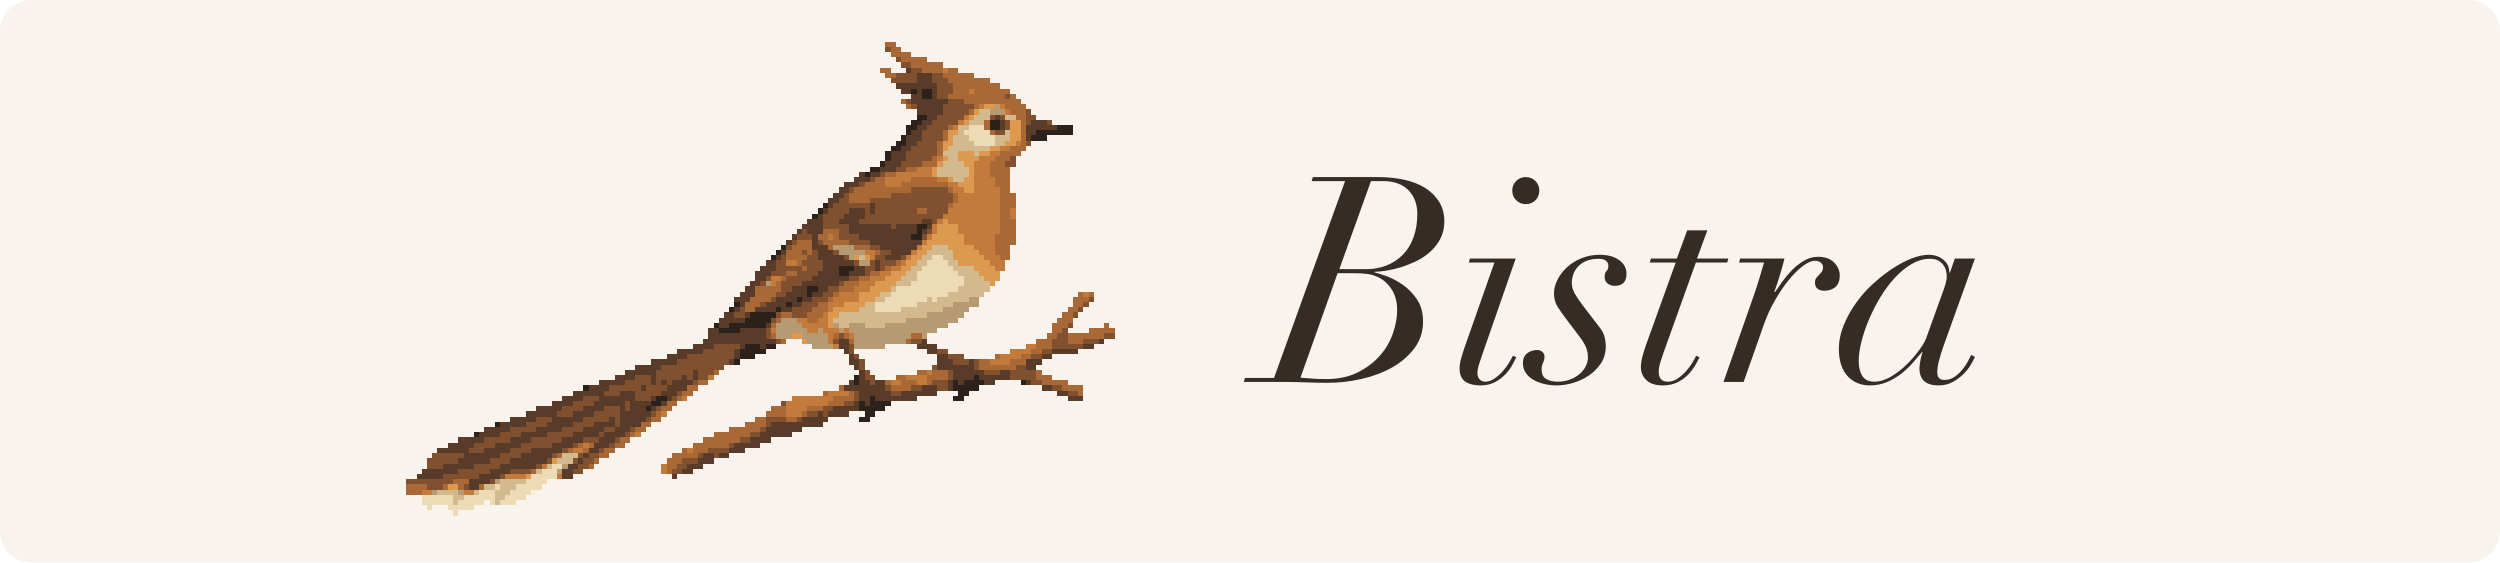
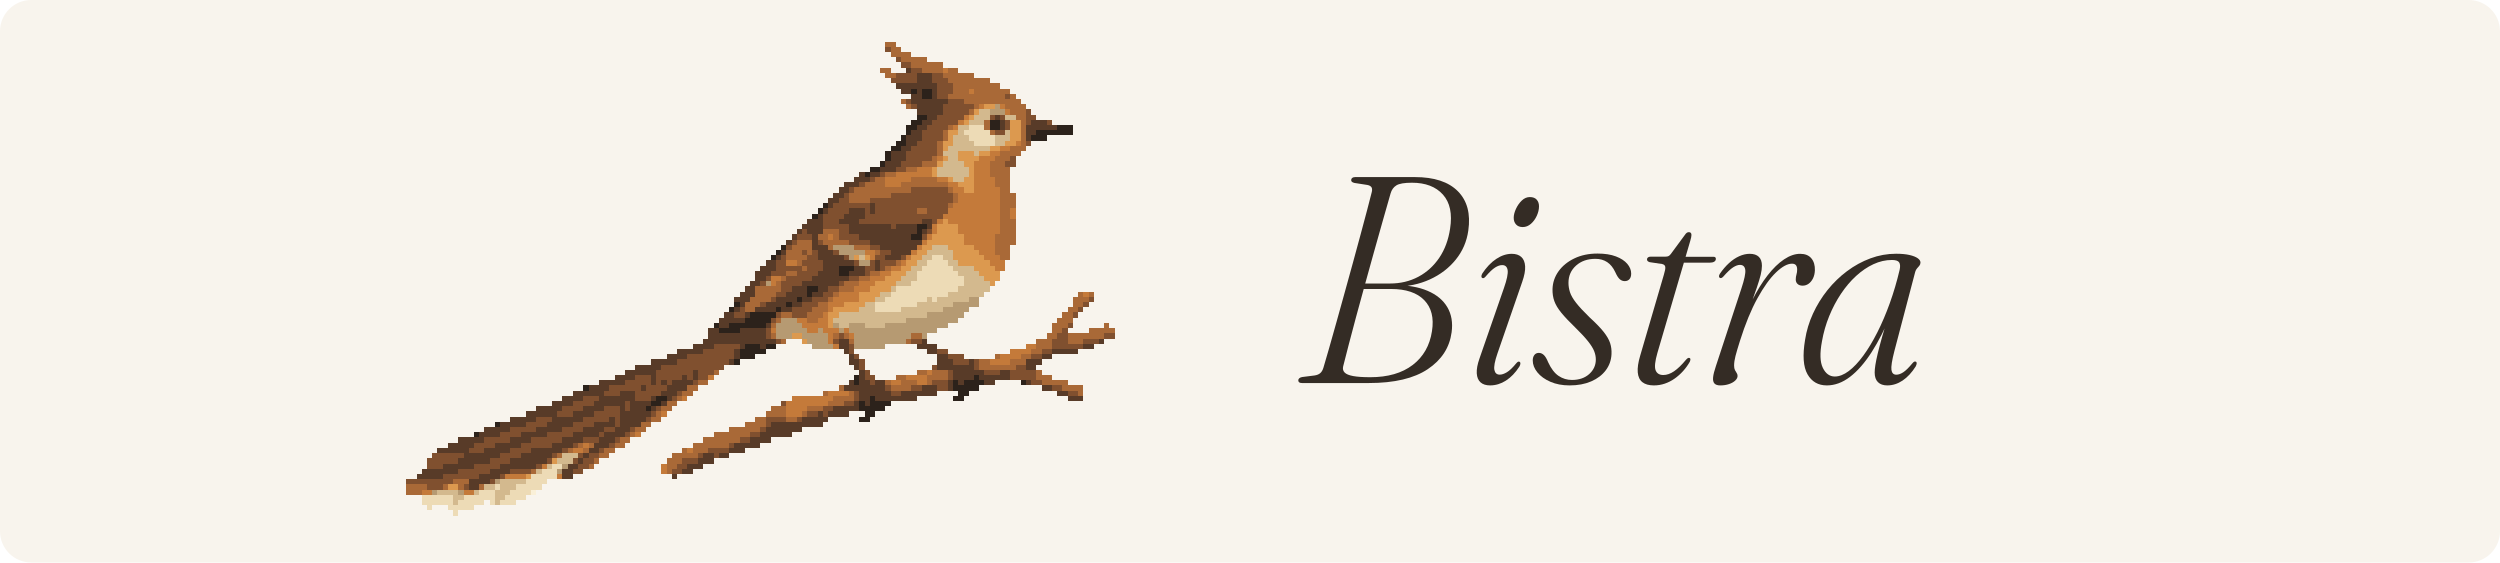
<svg xmlns="http://www.w3.org/2000/svg" width="960" height="216" viewBox="0 0 960 216">
  <rect width="960" height="216" rx="12" fill="#f8f4ed" />
  <g transform="translate(146 12) scale(2)" shape-rendering="crispEdges">
    <path fill="#2c221b" d="M102 11h1v1H102zM104 11h2v1H104zM104 12h2v1H104zM103 16h2v1H103zM102 17h2v1H102zM117 17h2v1H117zM101 18h2v1H101zM117 18h2v1H117zM130 18h3v1H130zM101 19h1v1H101zM126 19h7v1H126zM100 20h1v1H100zM125 20h3v1H125zM99 21h2v1H99zM98 22h2v1H98zM97 23h1v1H97zM97 24h1v1H97zM96 25h1v1H96zM94 26h2v1H94zM93 27h1v1H93zM85 33h1v1H85zM84 34h1v1H84zM83 35h1v1H83zM103 37h2v1H103zM103 38h1v1H103zM102 39h2v1H102zM77 41h1v1H77zM76 42h1v1H76zM75 43h1v1H75zM88 45h3v1H88zM88 46h2v1H88zM82 49h2v1H82zM82 50h1v1H82zM80 51h1v1H80zM68 52h1v1H68zM78 52h1v1H78zM67 53h1v1H67zM76 53h1v1H76zM71 54h5v1H71zM70 55h5v1H70zM64 56h1v1H64zM67 56h7v1H67zM65 57h4v1H65zM70 60h3v1H70zM74 60h2v1H74zM69 61h5v1H69zM69 62h3v1H69zM68 63h1v1H68zM91 66h1v1H91zM114 66h1v1H114zM91 67h1v1H91zM110 67h1v1H110zM112 67h4v1H112zM123 67h1v1H123zM39 68h1v1H39zM110 68h5v1H110zM111 69h2v1H111zM53 70h2v1H53zM94 70h1v1H94zM110 70h2v1H110zM52 71h2v1H52zM92 71h1v1H92zM94 71h4v1H94zM51 72h1v1H51zM92 72h5v1H92zM93 73h2v1H93zM92 74h2v1H92zM22 75h1v1H22zM18 77h1v1H18z" />
    <path fill="#583b28" d="M101 7h1v1H101zM103 8h3v1H103zM103 9h3v1H103zM99 10h8v1H99zM100 11h2v1H100zM103 11h1v1H103zM106 11h1v1H106zM102 12h2v1H102zM106 12h1v1H106zM102 13h7v1H102zM103 14h5v1H103zM103 15h5v1H103zM105 16h2v1H105zM118 16h1v1H118zM104 17h2v1H104zM119 17h1v1H119zM125 17h3v1H125zM103 18h2v1H103zM119 18h1v1H119zM124 18h6v1H124zM102 19h2v1H102zM124 19h2v1H124zM101 20h3v1H101zM124 20h1v1H124zM101 21h2v1H101zM100 22h2v1H100zM98 23h3v1H98zM98 24h3v1H98zM97 25h3v1H97zM96 26h3v1H96zM92 27h1v1H92zM94 27h2v1H94zM91 28h3v1H91zM89 29h3v1H89zM88 30h2v1H88zM87 31h2v1H87zM86 32h2v1H86zM86 33h1v1H86zM94 33h1v1H94zM85 34h1v1H85zM90 34h3v1H90zM94 34h1v1H94zM84 35h1v1H84zM89 35h4v1H89zM82 36h3v1H82zM88 36h4v1H88zM104 36h2v1H104zM81 37h4v1H81zM90 37h8v1H90zM99 37h4v1H99zM105 37h1v1H105zM80 38h1v1H80zM82 38h3v1H82zM90 38h13v1H90zM104 38h1v1H104zM79 39h1v1H79zM83 39h1v1H83zM92 39h10v1H92zM78 40h1v1H78zM83 40h1v1H83zM94 40h10v1H94zM83 41h3v1H83zM96 41h7v1H96zM77 42h1v1H77zM84 42h3v1H84zM98 42h4v1H98zM76 43h1v1H76zM84 43h5v1H84zM97 43h3v1H97zM74 44h2v1H74zM85 44h6v1H85zM95 44h1v1H95zM73 45h3v1H73zM85 45h3v1H85zM91 45h2v1H91zM95 45h1v1H95zM72 46h3v1H72zM84 46h4v1H84zM90 46h3v1H90zM72 47h2v1H72zM83 47h7v1H83zM71 48h2v1H71zM81 48h7v1H81zM70 49h2v1H70zM79 49h3v1H79zM84 49h2v1H84zM69 50h3v1H69zM78 50h4v1H78zM83 50h2v1H83zM68 51h3v1H68zM76 51h4v1H76zM81 51h2v1H81zM69 52h1v1H69zM74 52h4v1H74zM79 52h2v1H79zM68 53h1v1H68zM72 53h4v1H72zM77 53h2v1H77zM66 54h2v1H66zM70 54h1v1H70zM65 55h5v1H65zM65 56h2v1H65zM74 56h1v1H74zM63 57h2v1H63zM69 57h5v1H69zM63 58h11v1H63zM62 59h14v1H62zM88 59h2v1H88zM104 59h1v1H104zM138 59h1v1H138zM60 60h4v1H60zM69 60h1v1H69zM73 60h1v1H73zM88 60h2v1H88zM103 60h4v1H103zM135 60h2v1H135zM57 61h5v1H57zM68 61h1v1H68zM89 61h1v1H89zM105 61h2v1H105zM129 61h5v1H129zM55 62h4v1H55zM68 62h1v1H68zM90 62h1v1H90zM107 62h2v1H107zM127 62h2v1H127zM52 63h5v1H52zM67 63h1v1H67zM90 63h2v1H90zM107 63h3v1H107zM113 63h1v1H113zM124 63h3v1H124zM49 64h5v1H49zM91 64h1v1H91zM107 64h7v1H107zM124 64h2v1H124zM47 65h6v1H47zM60 65h1v1H60zM92 65h1v1H92zM110 65h6v1H110zM119 65h2v1H119zM45 66h4v1H45zM52 66h1v1H52zM58 66h1v1H58zM60 66h1v1H60zM92 66h1v1H92zM110 66h4v1H110zM115 66h6v1H115zM42 67h5v1H42zM52 67h1v1H52zM54 67h1v1H54zM56 67h4v1H56zM90 67h1v1H90zM92 67h2v1H92zM95 67h2v1H95zM109 67h1v1H109zM111 67h1v1H111zM116 67h2v1H116zM124 67h1v1H124zM40 68h4v1H40zM50 68h1v1H50zM55 68h4v1H55zM89 68h8v1H89zM104 68h3v1H104zM109 68h1v1H109zM127 68h2v1H127zM37 69h6v1H37zM46 69h3v1H46zM54 69h3v1H54zM92 69h6v1H92zM100 69h7v1H100zM130 69h2v1H130zM35 70h4v1H35zM42 70h7v1H42zM52 70h1v1H52zM55 70h1v1H55zM92 70h2v1H92zM95 70h8v1H95zM132 70h3v1H132zM33 71h4v1H33zM41 71h6v1H41zM48 71h4v1H48zM54 71h1v1H54zM91 71h1v1H91zM93 71h1v1H93zM30 72h5v1H30zM39 72h4v1H39zM46 72h1v1H46zM48 72h3v1H48zM52 72h1v1H52zM87 72h5v1H87zM28 73h6v1H28zM37 73h4v1H37zM46 73h6v1H46zM84 73h1v1H84zM86 73h4v1H86zM25 74h5v1H25zM33 74h6v1H33zM44 74h1v1H44zM46 74h5v1H46zM81 74h5v1H81zM23 75h5v1H23zM32 75h5v1H32zM41 75h4v1H41zM46 75h4v1H46zM75 75h10v1H75zM20 76h5v1H20zM30 76h5v1H30zM39 76h4v1H39zM45 76h3v1H45zM74 76h7v1H74zM19 77h4v1H19zM27 77h5v1H27zM37 77h5v1H37zM43 77h4v1H43zM73 77h6v1H73zM15 78h5v1H15zM25 78h4v1H25zM35 78h4v1H35zM42 78h3v1H42zM71 78h4v1H71zM13 79h5v1H13zM22 79h5v1H22zM33 79h4v1H33zM41 79h3v1H41zM68 79h5v1H68zM11 80h6v1H11zM20 80h5v1H20zM29 80h6v1H29zM40 80h2v1H40zM67 80h3v1H67zM16 81h7v1H16zM27 81h6v1H27zM39 81h1v1H39zM62 81h2v1H62zM65 81h2v1H65zM15 82h6v1H15zM25 82h7v1H25zM38 82h1v1H38zM61 82h3v1H61zM12 83h6v1H12zM23 83h7v1H23zM36 83h2v1H36zM59 83h3v1H59zM8 84h7v1H8zM21 84h4v1H21zM35 84h2v1H35zM58 84h2v1H58zM7 85h5v1H7zM19 85h4v1H19zM35 85h2v1H35zM56 85h1v1H56zM17 86h4v1H17zM17 87h2v1H17z" />
    <path fill="#80502f" d="M97 3h1v1H97zM99 5h1v1H99zM100 6h2v1H100zM102 7h2v1H102zM99 8h4v1H99zM106 8h2v1H106zM98 9h5v1H98zM106 9h3v1H106zM107 10h3v1H107zM107 11h3v1H107zM107 12h2v1H107zM120 12h1v1H120zM101 13h1v1H101zM109 13h3v1H109zM102 14h1v1H102zM108 14h6v1H108zM108 15h5v1H108zM124 15h1v1H124zM107 16h5v1H107zM117 16h1v1H117zM119 16h1v1H119zM124 16h2v1H124zM106 17h5v1H106zM120 17h1v1H120zM124 17h1v1H124zM128 17h1v1H128zM105 18h4v1H105zM120 18h1v1H120zM104 19h4v1H104zM118 19h2v1H118zM104 20h4v1H104zM103 21h4v1H103zM124 21h1v1H124zM102 22h5v1H102zM101 23h6v1H101zM101 24h5v1H101zM121 24h1v1H121zM100 25h4v1H100zM120 25h2v1H120zM99 26h2v1H99zM96 27h1v1H96zM94 28h1v1H94zM92 29h1v1H92zM90 30h1v1H90zM102 30h7v1H102zM89 31h1v1H89zM98 31h12v1H98zM88 32h2v1H88zM94 32h16v1H94zM87 33h7v1H87zM95 33h14v1H95zM86 34h4v1H86zM93 34h1v1H93zM95 34h8v1H95zM105 34h4v1H105zM85 35h4v1H85zM93 35h15v1H93zM85 36h3v1H85zM92 36h12v1H92zM106 36h1v1H106zM85 37h5v1H85zM98 37h1v1H98zM81 38h1v1H81zM88 38h2v1H88zM105 38h1v1H105zM80 39h3v1H80zM88 39h4v1H88zM104 39h1v1H104zM79 40h1v1H79zM84 40h1v1H84zM90 40h4v1H90zM78 41h1v1H78zM94 41h2v1H94zM81 42h1v1H81zM83 42h1v1H83zM87 42h1v1H87zM96 42h2v1H96zM77 43h1v1H77zM82 43h2v1H82zM89 43h1v1H89zM95 43h2v1H95zM100 43h1v1H100zM76 44h2v1H76zM81 44h4v1H81zM91 44h1v1H91zM94 44h1v1H94zM96 44h3v1H96zM76 45h5v1H76zM82 45h3v1H82zM93 45h2v1H93zM96 45h1v1H96zM75 46h3v1H75zM80 46h4v1H80zM93 46h1v1H93zM74 47h1v1H74zM78 47h5v1H78zM90 47h2v1H90zM73 48h1v1H73zM77 48h4v1H77zM88 48h1v1H88zM77 49h2v1H77zM86 49h2v1H86zM76 50h2v1H76zM85 50h2v1H85zM75 51h1v1H75zM83 51h3v1H83zM136 51h1v1H136zM73 52h1v1H73zM81 52h3v1H81zM135 52h1v1H135zM69 53h1v1H69zM79 53h4v1H79zM134 53h1v1H134zM68 54h2v1H68zM76 54h1v1H76zM79 54h3v1H79zM133 54h1v1H133zM75 55h1v1H75zM132 56h1v1H132zM74 57h1v1H74zM131 57h1v1H131zM74 58h1v1H74zM88 58h1v1H88zM130 58h2v1H130zM139 58h2v1H139zM76 59h1v1H76zM87 59h1v1H87zM102 59h2v1H102zM129 59h3v1H129zM135 59h3v1H135zM64 60h5v1H64zM90 60h1v1H90zM129 60h6v1H129zM62 61h6v1H62zM90 61h1v1H90zM107 61h2v1H107zM127 61h2v1H127zM59 62h9v1H59zM91 62h1v1H91zM109 62h3v1H109zM125 62h2v1H125zM57 63h10v1H57zM92 63h1v1H92zM110 63h3v1H110zM114 63h1v1H114zM54 64h12v1H54zM92 64h1v1H92zM106 64h1v1H106zM114 64h1v1H114zM122 64h2v1H122zM53 65h7v1H53zM61 65h3v1H61zM93 65h1v1H93zM109 65h1v1H109zM116 65h3v1H116zM121 65h5v1H121zM49 66h3v1H49zM53 66h5v1H53zM59 66h1v1H59zM61 66h2v1H61zM93 66h2v1H93zM109 66h1v1H109zM121 66h5v1H121zM47 67h5v1H47zM53 67h1v1H53zM55 67h1v1H55zM60 67h1v1H60zM94 67h1v1H94zM106 67h3v1H106zM125 67h2v1H125zM44 68h6v1H44zM51 68h4v1H51zM97 68h1v1H97zM102 68h2v1H102zM107 68h2v1H107zM129 68h2v1H129zM43 69h3v1H43zM49 69h5v1H49zM57 69h1v1H57zM91 69h1v1H91zM98 69h2v1H98zM132 69h2v1H132zM39 70h3v1H39zM49 70h3v1H49zM56 70h1v1H56zM91 70h1v1H91zM37 71h4v1H37zM47 71h1v1H47zM77 71h1v1H77zM89 71h2v1H89zM35 72h4v1H35zM43 72h3v1H43zM47 72h1v1H47zM53 72h1v1H53zM85 72h2v1H85zM34 73h3v1H34zM41 73h5v1H41zM52 73h1v1H52zM82 73h2v1H82zM85 73h1v1H85zM30 74h3v1H30zM39 74h5v1H39zM45 74h1v1H45zM51 74h1v1H51zM74 74h4v1H74zM80 74h1v1H80zM28 75h4v1H28zM37 75h4v1H37zM45 75h1v1H45zM74 75h1v1H74zM25 76h5v1H25zM35 76h4v1H35zM43 76h2v1H43zM48 76h1v1H48zM73 76h1v1H73zM23 77h4v1H23zM32 77h5v1H32zM42 77h1v1H42zM47 77h1v1H47zM71 77h2v1H71zM20 78h5v1H20zM29 78h6v1H29zM39 78h3v1H39zM45 78h1v1H45zM69 78h2v1H69zM18 79h4v1H18zM27 79h6v1H27zM37 79h1v1H37zM44 79h1v1H44zM67 79h1v1H67zM17 80h3v1H17zM25 80h4v1H25zM35 80h1v1H35zM42 80h1v1H42zM63 80h4v1H63zM10 81h6v1H10zM23 81h4v1H23zM33 81h1v1H33zM38 81h1v1H38zM40 81h2v1H40zM61 81h1v1H61zM64 81h1v1H64zM9 82h6v1H9zM21 82h4v1H21zM32 82h1v1H32zM37 82h1v1H37zM39 82h2v1H39zM58 82h3v1H58zM9 83h3v1H9zM18 83h5v1H18zM30 83h1v1H30zM38 83h2v1H38zM57 83h2v1H57zM15 84h6v1H15zM25 84h4v1H25zM37 84h2v1H37zM56 84h2v1H56zM12 85h7v1H12zM23 85h1v1H23zM5 86h9v1H5zM21 86h1v1H21zM9 87h3v1H9zM16 87h1v1H16z" />
    <path fill="#a96937" d="M97 2h2v1H97zM98 3h2v1H98zM98 4h4v1H98zM100 5h5v1H100zM102 6h6v1H102zM96 7h2v1H96zM104 7h4v1H104zM109 7h2v1H109zM97 8h2v1H97zM108 8h6v1H108zM109 9h8v1H109zM110 10h9v1H110zM110 11h3v1H110zM114 11h7v1H114zM109 12h11v1H109zM121 12h1v1H121zM100 13h1v1H100zM112 13h11v1H112zM101 14h1v1H101zM114 14h1v1H114zM120 14h4v1H120zM113 15h1v1H113zM121 15h3v1H121zM122 16h2v1H122zM116 17h1v1H116zM123 17h1v1H123zM109 18h1v1H109zM116 18h1v1H116zM123 18h1v1H123zM108 19h1v1H108zM117 19h1v1H117zM123 19h1v1H123zM108 20h1v1H108zM123 20h1v1H123zM107 21h1v1H107zM123 21h1v1H123zM107 22h1v1H107zM121 22h3v1H121zM107 23h1v1H107zM119 23h4v1H119zM106 24h1v1H106zM118 24h3v1H118zM104 25h3v1H104zM117 25h3v1H117zM101 26h2v1H101zM117 26h4v1H117zM97 27h2v1H97zM117 27h4v1H117zM95 28h2v1H95zM102 28h5v1H102zM118 28h3v1H118zM93 29h4v1H93zM100 29h9v1H100zM118 29h3v1H118zM91 30h11v1H91zM109 30h1v1H109zM119 30h2v1H119zM90 31h8v1H90zM110 31h1v1H110zM119 31h3v1H119zM90 32h4v1H90zM110 32h1v1H110zM119 32h3v1H119zM109 33h1v1H109zM119 33h3v1H119zM103 34h2v1H103zM119 34h2v1H119zM119 35h2v1H119zM119 36h3v1H119zM119 37h3v1H119zM85 38h3v1H85zM119 38h3v1H119zM84 39h2v1H84zM87 39h1v1H87zM118 39h4v1H118zM80 40h3v1H80zM85 40h5v1H85zM118 40h4v1H118zM79 41h4v1H79zM86 41h1v1H86zM91 41h3v1H91zM118 41h3v1H118zM78 42h3v1H78zM82 42h1v1H82zM95 42h1v1H95zM118 42h3v1H118zM78 43h4v1H78zM119 43h2v1H119zM80 44h1v1H80zM99 44h1v1H99zM81 45h1v1H81zM97 45h1v1H97zM78 46h2v1H78zM94 46h2v1H94zM77 47h1v1H77zM92 47h2v1H92zM76 48h1v1H76zM89 48h3v1H89zM72 49h5v1H72zM88 49h3v1H88zM72 50h4v1H72zM87 50h1v1H87zM134 50h1v1H134zM136 50h1v1H136zM71 51h4v1H71zM86 51h1v1H86zM133 51h3v1H133zM70 52h3v1H70zM84 52h2v1H84zM133 52h2v1H133zM70 53h2v1H70zM83 53h3v1H83zM132 53h2v1H132zM77 54h2v1H77zM82 54h3v1H82zM131 54h2v1H131zM76 55h1v1H76zM82 55h2v1H82zM130 55h3v1H130zM75 56h1v1H75zM129 56h3v1H129zM139 56h1v1H139zM129 57h2v1H129zM136 57h5v1H136zM75 58h1v1H75zM87 58h1v1H87zM89 58h1v1H89zM102 58h2v1H102zM128 58h2v1H128zM132 58h7v1H132zM77 59h1v1H77zM90 59h1v1H90zM101 59h1v1H101zM126 59h3v1H126zM132 59h3v1H132zM126 60h3v1H126zM125 61h2v1H125zM118 62h1v1H118zM123 62h2v1H123zM115 63h2v1H115zM121 63h3v1H121zM115 64h7v1H115zM64 65h1v1H64zM103 65h2v1H103zM106 65h3v1H106zM126 65h1v1H126zM99 66h2v1H99zM105 66h4v1H105zM126 66h3v1H126zM61 67h2v1H61zM97 67h1v1H97zM100 67h3v1H100zM105 67h1v1H105zM127 67h5v1H127zM59 68h2v1H59zM88 68h1v1H88zM98 68h4v1H98zM131 68h4v1H131zM58 69h2v1H58zM85 69h1v1H85zM90 69h1v1H90zM134 69h1v1H134zM57 70h1v1H57zM87 70h4v1H87zM55 71h2v1H55zM86 71h3v1H86zM54 72h2v1H54zM75 72h3v1H75zM82 72h3v1H82zM53 73h1v1H53zM74 73h4v1H74zM81 73h1v1H81zM52 74h2v1H52zM72 74h2v1H72zM78 74h2v1H78zM50 75h2v1H50zM70 75h4v1H70zM49 76h2v1H49zM67 76h6v1H67zM48 77h1v1H48zM64 77h7v1H64zM46 78h2v1H46zM62 78h7v1H62zM38 79h1v1H38zM40 79h1v1H40zM45 79h2v1H45zM60 79h7v1H60zM36 80h1v1H36zM39 80h1v1H39zM43 80h2v1H43zM58 80h1v1H58zM60 80h3v1H60zM34 81h1v1H34zM42 81h2v1H42zM56 81h5v1H56zM41 82h1v1H41zM55 82h3v1H55zM40 83h1v1H40zM55 83h2v1H55zM29 84h1v1H29zM55 84h1v1H55zM14 86h3v1H14zM5 87h4v1H5zM12 87h1v1H12zM15 87h1v1H15zM19 87h1v1H19zM5 88h3v1H5z" />
    <path fill="#c47a3a" d="M108 7h1v1H108zM113 11h1v1H113zM115 14h1v1H115zM119 14h1v1H119zM120 15h1v1H120zM112 16h1v1H112zM111 17h1v1H111zM110 18h1v1H110zM122 21h1v1H122zM119 22h2v1H119zM117 23h2v1H117zM107 24h1v1H107zM115 24h3v1H115zM114 25h3v1H114zM103 26h3v1H103zM114 26h3v1H114zM99 27h7v1H99zM114 27h3v1H114zM97 28h5v1H97zM107 28h2v1H107zM114 28h4v1H114zM97 29h3v1H97zM109 29h2v1H109zM114 29h4v1H114zM110 30h2v1H110zM114 30h5v1H114zM111 31h8v1H111zM111 32h8v1H111zM110 33h9v1H110zM109 34h10v1H109zM121 34h1v1H121zM108 35h11v1H108zM121 35h1v1H121zM107 36h1v1H107zM109 36h10v1H109zM106 37h1v1H106zM111 37h8v1H111zM106 38h1v1H106zM111 38h8v1H111zM86 39h1v1H86zM105 39h1v1H105zM112 39h6v1H112zM104 40h1v1H104zM112 40h6v1H112zM103 41h1v1H103zM114 41h4v1H114zM93 42h2v1H93zM102 42h1v1H102zM115 42h3v1H115zM94 43h1v1H94zM101 43h1v1H101zM116 43h3v1H116zM78 44h2v1H78zM100 44h1v1H100zM117 44h3v1H117zM98 45h2v1H98zM118 45h2v1H118zM96 46h2v1H96zM75 47h2v1H75zM94 47h3v1H94zM75 48h1v1H75zM92 48h3v1H92zM91 49h3v1H91zM88 50h4v1H88zM135 50h1v1H135zM87 51h5v1H87zM86 52h3v1H86zM86 53h1v1H86zM85 54h1v1H85zM80 55h2v1H80zM84 55h2v1H84zM81 56h5v1H81zM75 57h1v1H75zM82 57h2v1H82zM85 57h3v1H85zM89 57h1v1H89zM86 58h1v1H86zM90 58h1v1H90zM86 59h1v1H86zM87 60h1v1H87zM124 60h2v1H124zM121 61h4v1H121zM119 62h4v1H119zM117 63h4v1H117zM105 65h1v1H105zM63 66h1v1H63zM101 66h4v1H101zM98 67h2v1H98zM103 67h2v1H103zM86 69h4v1H86zM58 70h1v1H58zM79 70h8v1H79zM78 71h8v1H78zM78 72h4v1H78zM54 73h1v1H54zM78 73h3v1H78zM49 77h1v1H49zM39 79h1v1H39zM37 80h2v1H37zM59 80h1v1H59zM31 83h1v1H31zM54 83h1v1H54zM54 84h1v1H54zM24 85h4v1H24zM34 85h1v1H34zM8 88h2v1H8zM16 88h2v1H16z" />
    <path fill="#dc994f" d="M116 14h2v1H116zM114 15h1v1H114zM113 16h1v1H113zM112 17h1v1H112zM121 17h2v1H121zM121 18h2v1H121zM109 19h2v1H109zM121 19h2v1H121zM109 20h1v1H109zM121 20h2v1H121zM108 21h2v1H108zM120 21h2v1H120zM108 22h1v1H108zM117 22h2v1H117zM111 23h3v1H111zM115 23h2v1H115zM108 24h1v1H108zM111 24h4v1H111zM107 25h1v1H107zM112 25h2v1H112zM106 26h1v1H106zM113 26h1v1H113zM106 27h1v1H106zM113 27h1v1H113zM109 28h1v1H109zM112 28h2v1H112zM111 29h3v1H111zM112 30h2v1H112zM108 36h1v1H108zM107 37h4v1H107zM107 38h4v1H107zM106 39h6v1H106zM105 40h7v1H105zM104 41h2v1H104zM109 41h5v1H109zM103 42h2v1H103zM110 42h5v1H110zM91 43h1v1H91zM93 43h1v1H93zM102 43h2v1H102zM110 43h6v1H110zM101 44h2v1H101zM111 44h6v1H111zM100 45h2v1H100zM114 45h4v1H114zM98 46h3v1H98zM115 46h4v1H115zM97 47h3v1H97zM116 47h3v1H116zM95 48h4v1H95zM117 48h1v1H117zM94 49h4v1H94zM92 50h4v1H92zM92 51h3v1H92zM89 52h4v1H89zM87 53h5v1H87zM86 54h2v1H86zM86 55h1v1H86zM86 56h1v1H86zM79 58h2v1H79zM81 59h1v1H81zM33 82h1v1H33zM28 85h1v1H28zM13 87h2v1H13z" />
    <path fill="#b69a72" d="M118 14h1v1H118zM117 15h3v1H117zM87 41h4v1H87zM88 42h5v1H88zM90 43h1v1H90zM92 44h2v1H92zM74 48h1v1H74zM113 51h2v1H113zM110 52h5v1H110zM108 53h5v1H108zM105 54h7v1H105zM77 55h3v1H77zM101 55h10v1H101zM76 56h5v1H76zM87 56h1v1H87zM90 56h3v1H90zM97 56h12v1H97zM76 57h6v1H76zM84 57h1v1H84zM88 57h1v1H88zM90 57h17v1H90zM76 58h3v1H76zM81 58h5v1H81zM91 58h11v1H91zM104 58h1v1H104zM82 59h4v1H82zM91 59h10v1H91zM83 60h4v1H83zM91 60h6v1H91zM35 83h1v1H35zM34 84h1v1H34zM22 86h1v1H22zM10 88h1v1H10zM15 88h1v1H15z" />
    <path fill="#d3b98e" d="M115 15h2v1H115zM114 16h3v1H114zM120 16h2v1H120zM113 17h3v1H113zM111 18h2v1H111zM111 19h1v1H111zM120 19h1v1H120zM110 20h3v1H110zM118 20h3v1H118zM110 21h4v1H110zM118 21h2v1H118zM109 22h8v1H109zM108 23h3v1H108zM114 23h1v1H114zM109 24h2v1H109zM108 25h4v1H108zM107 26h6v1H107zM107 27h6v1H107zM110 28h2v1H110zM106 41h3v1H106zM105 42h5v1H105zM92 43h1v1H92zM104 43h2v1H104zM108 43h2v1H108zM103 44h2v1H103zM109 44h2v1H109zM102 45h2v1H102zM110 45h4v1H110zM101 46h2v1H101zM111 46h4v1H111zM100 47h3v1H100zM112 47h4v1H112zM99 48h3v1H99zM112 48h5v1H112zM98 49h1v1H98zM111 49h6v1H111zM96 50h2v1H96zM109 50h7v1H109zM95 51h2v1H95zM105 51h1v1H105zM107 51h6v1H107zM93 52h2v1H93zM103 52h7v1H103zM92 53h3v1H92zM100 53h8v1H100zM88 54h17v1H88zM87 55h14v1H87zM88 56h2v1H88zM93 56h4v1H93zM35 81h3v1H35zM34 82h3v1H34zM32 83h1v1H32zM30 84h1v1H30zM23 86h5v1H23zM20 87h2v1H20zM23 87h3v1H23zM11 88h4v1H11zM18 88h1v1H18zM22 88h3v1H22zM14 89h2v1H14zM22 89h2v1H22zM14 90h1v1H14zM22 90h1v1H22z" />
    <path fill="#eddbb6" d="M113 18h3v1H113zM112 19h5v1H112zM113 20h5v1H113zM114 21h4v1H114zM106 43h2v1H106zM105 44h4v1H105zM104 45h6v1H104zM103 46h8v1H103zM103 47h9v1H103zM102 48h10v1H102zM99 49h12v1H99zM98 50h11v1H98zM97 51h8v1H97zM106 51h1v1H106zM95 52h8v1H95zM95 53h5v1H95zM33 83h2v1H33zM31 84h3v1H31zM29 85h5v1H29zM28 86h4v1H28zM22 87h1v1H22zM26 87h5v1H26zM19 88h3v1H19zM25 88h4v1H25zM8 89h6v1H8zM16 89h6v1H16zM24 89h4v1H24zM8 90h6v1H8zM15 90h5v1H15zM21 90h1v1H21zM23 90h3v1H23zM9 91h1v1H9zM13 91h5v1H13zM14 92h1v1H14z" />
    <path fill="#faf0d8" d="M29 88h1v1H29z" />
  </g>
-   <g transform="translate(477.6133 68) scale(0.1104972)">
-     <g fill="#342c25" transform="translate(88 712) scale(1 -1)">
-       <path transform="translate(0 0)" d="M244 392 354 698H396Q453 698 484.0 666.5Q515 635 515 584Q515 539 502.0 503.0Q489 467 465.0 442.5Q441 418 408.5 405.0Q376 392 337 392ZM109 15 238 378H289Q320 378 340.5 375.5Q361 373 381 363Q392 358 403.0 348.5Q414 339 423.5 325.5Q433 312 439.0 293.0Q445 274 445 249Q445 212 430.5 169.5Q416 127 385.5 92.0Q355 57 308.5 33.5Q262 10 197 10Q175 10 153.0 11.5Q131 13 109 15ZM264 698 17 14H-84L-88 0H57Q95 0 130.5 -1.5Q166 -3 203 -3Q262 -3 321.5 10.5Q381 24 428.5 51.0Q476 78 505.5 118.0Q535 158 535 210Q535 256 513.5 287.5Q492 319 463.5 338.5Q435 358 407.0 368.0Q379 378 366 381L368 383Q382 383 405.5 386.5Q429 390 455.5 398.0Q482 406 509.5 419.0Q537 432 559.0 451.5Q581 471 595.0 497.5Q609 524 609 558Q609 596 591.5 625.0Q574 654 543.5 673.5Q513 693 470.5 702.5Q428 712 377 712H152L148 698Z" />
-       <path transform="translate(648 0)" d="M197 665Q197 645 210.5 631.5Q224 618 244 618Q264 618 277.5 631.5Q291 645 291 665Q291 685 277.5 698.5Q264 712 244 712Q224 712 210.5 698.5Q197 685 197 665ZM135 415 32 122Q26 105 20.0 84.5Q14 64 14 47Q14 15 33.5 1.5Q53 -12 86 -12Q116 -12 138.0 0.0Q160 12 175.0 28.5Q190 45 198.5 61.5Q207 78 211 86L199 91Q195 82 186.0 67.0Q177 52 164.0 37.5Q151 23 135.5 12.0Q120 1 104 1Q90 1 83.0 9.5Q76 18 76 30Q76 44 81.0 59.5Q86 75 91 90L209 429H50L46 415Z" />
-       <path transform="translate(926 0)" d="M104 222 154 156Q169 136 175.5 120.0Q182 104 182 84Q182 71 175.0 56.0Q168 41 154.5 29.0Q141 17 121.5 9.0Q102 1 77 1Q52 1 36.5 10.5Q21 20 21 44Q21 56 26.0 66.5Q31 77 31 89Q31 98 23.5 104.5Q16 111 7 111Q-15 111 -29.5 99.5Q-44 88 -44 65Q-44 46 -34.0 31.5Q-24 17 -7.5 7.5Q9 -2 30.0 -7.0Q51 -12 74 -12Q100 -12 129.5 -3.5Q159 5 184.5 22.0Q210 39 227.0 64.5Q244 90 244 124Q244 141 239.5 157.5Q235 174 223 189L164 266Q146 290 136.0 307.5Q126 325 126 345Q126 360 131.5 375.0Q137 390 148.5 402.0Q160 414 177.5 421.0Q195 428 219 428Q253 428 253 402Q253 392 246.5 385.5Q240 379 240 365Q240 350 250.5 342.0Q261 334 275 334Q316 334 316 376Q316 405 290.5 423.5Q265 442 223 442Q189 442 159.5 430.0Q130 418 109.0 398.5Q88 379 76.0 355.0Q64 331 64 308Q64 281 76.5 261.5Q89 242 104 222Z" />
-       <path transform="translate(1278 0)" d="M175 527 139 429H49L45 415H135L37 143Q29 122 21.5 96.5Q14 71 14 51Q14 25 33.0 6.5Q52 -12 90 -12Q121 -12 143.5 0.0Q166 12 181.0 28.5Q196 45 205.0 61.5Q214 78 218 86L206 91Q202 82 193.0 67.0Q184 52 171.0 37.5Q158 23 142.0 12.0Q126 1 108 1Q91 1 83.5 10.0Q76 19 76 34Q76 50 81.0 66.0Q86 82 91 97L205 415H314L318 429H209L245 527Z" />
-       <path transform="translate(1574 0)" d="M113 308 5 0H75L147 204Q161 243 183.0 282.0Q205 321 229.5 351.5Q254 382 279.0 401.5Q304 421 323 421Q335 421 343.0 415.0Q351 409 351 399Q351 389 346.5 383.0Q342 377 337.0 372.0Q332 367 327.5 361.5Q323 356 323 345Q323 331 332.0 324.0Q341 317 355 317Q363 317 372.0 319.0Q381 321 389.5 326.5Q398 332 403.5 342.5Q409 353 409 369Q410 393 390.5 414.0Q371 435 334 435Q308 435 285.0 421.5Q262 408 243.0 388.5Q224 369 209.0 348.0Q194 327 184 312L182 314Q193 344 202.5 376.0Q212 408 217 429H63L59 415H146Q138 388 130.0 361.0Q122 334 113 308Z" />
-       <path transform="translate(1981 0)" d="M355 298 302 151Q297 137 279.0 112.0Q261 87 236.0 62.0Q211 37 181.0 19.0Q151 1 122 1Q93 1 80.5 21.0Q68 41 68 73Q68 101 77.0 138.0Q86 175 102.5 214.5Q119 254 142.0 292.5Q165 331 192.5 361.0Q220 391 251.5 409.5Q283 428 316 428Q334 428 345.0 421.5Q356 415 362.5 406.0Q369 397 371.5 386.5Q374 376 374 367Q374 357 370.5 343.5Q367 330 355 298ZM363 126 472 429H402L385 380H383Q383 408 362.0 425.0Q341 442 311 442Q285 442 251.5 429.0Q218 416 183.5 393.0Q149 370 115.5 339.0Q82 308 56.5 271.5Q31 235 15.0 195.0Q-1 155 -1 115Q-1 82 7.5 58.0Q16 34 31.0 18.5Q46 3 65.5 -4.5Q85 -12 106 -12Q139 -12 166.0 -0.5Q193 11 215.5 28.5Q238 46 256.0 66.5Q274 87 288 104H290Q285 90 282.0 72.5Q279 55 279 48Q279 -12 345 -12Q373 -12 394.0 -0.5Q415 11 431.0 26.5Q447 42 457.0 59.0Q467 76 472 87L459 94Q456 88 448.5 73.5Q441 59 429.5 44.5Q418 30 402.0 18.5Q386 7 366 7Q341 7 341 33Q341 52 347.5 76.0Q354 100 363 126Z" />
+   <g fill="#342c25" transform="translate(498.537 68) scale(0.05649082)">
+     <g transform="translate(4.337897 1400) scale(1 -1)">
+       <path transform="translate(0 0)" d="M623.13 1288.838Q598.199 1201.45 568.608 1097.718Q539.017 993.986 508.005 882.645Q476.992 771.303 446.309 660.493Q415.626 549.683 388.008 447.384Q360.389 345.086 338.263 259.554Q316.137 174.023 300.846 113.484Q294.703 88.219 310.598 71.694Q326.492 55.168 368.961 47.397Q411.43 39.625 484.738 39.625Q664.769 39.625 773.496 122.863Q882.224 206.101 904.53 352.953Q925.762 487.079 852.188 563.211Q778.614 639.344 625.541 639.344H399.702L411.544 676.554H618.959Q725.74 676.554 811.754 722.352Q897.768 768.15 954.266 851.79Q1010.764 935.429 1027.68 1049.764Q1051.232 1200.104 979.096 1280.887Q906.96 1361.669 768.051 1361.669Q691.351 1361.669 662.44 1343.583Q633.53 1325.498 623.13 1288.838ZM382.834 1400H787.847Q985.334 1400 1080.712 1303.545Q1176.089 1207.091 1151.444 1036.324Q1135.689 924.572 1065.973 838.592Q996.256 752.613 889.797 704.157Q783.338 655.702 656.868 655.702L645.878 666.08Q782.72 666.08 874.708 626.801Q966.696 587.521 1009.036 515.322Q1051.377 443.123 1037.99 344.887Q1017.021 188.786 875.915 94.393Q734.81 0 476.347 0H20.841Q7.564 0 1.613 4.909Q-4.338 9.819 -4.338 18.458Q-4.338 26.764 2.819 32.771Q9.977 38.777 22.235 40.88L106.651 51.503Q131.292 55.241 145.231 67.543Q159.169 79.846 166.325 103.243Q182.022 155.78 204.558 234.382Q227.095 312.985 253.776 408.736Q280.458 504.487 309.17 607.898Q337.881 711.309 366.109 814.037Q394.336 916.764 419.377 1009.94Q444.419 1103.116 464.303 1178.03Q484.187 1252.943 495.724 1300.003Q500.388 1321.946 492.184 1332.396Q483.98 1342.847 465.526 1346.425L376.81 1360.281Q365.145 1363.459 360.181 1367.904Q355.216 1372.35 355.216 1380.109Q355.516 1388.865 362.448 1394.433Q369.379 1400 382.834 1400Z" />
+       <path transform="translate(1134 0)" d="M215.658 201.134Q188.219 121.712 194.688 89.392Q201.157 57.071 231.131 57.071Q252.157 57.071 279.195 73.06Q306.234 89.049 343.182 133.909Q349.924 141.977 355.132 144.561Q360.34 147.145 365.043 144.699Q371.495 142.713 371.596 133.413Q371.697 124.112 364.369 111.384Q324.149 49.225 273.114 16.574Q222.08 -16.077 165.45 -16.077Q124.192 -16.077 100.794 4.554Q77.396 25.184 74.92 66.064Q72.445 106.943 93.504 166.946L259.541 645.194Q290.02 732.237 284.9 766.984Q279.779 801.731 247.609 801.731Q225.972 801.731 199.694 785.311Q173.416 768.891 134.117 722.777Q128.365 716.373 123.136 713.966Q117.908 711.56 112.504 713.827Q106.588 716.582 106.409 725.022Q106.231 733.461 112.868 744.96Q155.412 809.323 207.638 843.867Q259.865 878.411 313.302 878.411Q353.786 878.411 377.363 857.345Q400.94 836.278 403.692 794.049Q406.443 751.819 383.829 687.302ZM387.338 1060.258Q357.883 1060.258 341.78 1078.221Q325.678 1096.185 326.116 1124.597Q326.476 1151.631 341.529 1184.319Q356.582 1217.008 381.15 1240.598Q405.719 1264.189 435.553 1264.189Q467.278 1264.189 482.899 1246.019Q498.521 1227.849 498.031 1199.823Q497.722 1169.44 483.042 1136.984Q468.363 1104.528 443.262 1082.393Q418.162 1060.258 387.338 1060.258Z" />
+       <path transform="translate(1588 0)" d="M267.834 20.977Q340.775 20.977 385.485 61.228Q430.195 101.479 430.308 159.658Q430.415 187.982 418.909 216.966Q407.402 245.951 377.155 284.048Q346.909 322.144 291.234 376.634Q229.935 435.756 195.77 477.622Q161.605 519.488 148.281 556.64Q134.957 593.792 135.878 638.16Q137.659 705.037 176.862 759.721Q216.065 814.405 284.49 847.295Q352.915 880.184 441.679 880.184Q515.887 880.184 566.798 860.78Q617.708 841.375 644.04 810.35Q670.373 779.325 670.597 744.852Q670.83 719.344 658.816 706.056Q646.802 692.768 627.144 692.768Q607.648 692.768 592.745 706.031Q577.842 719.295 562.208 754.379Q541.014 799.824 507.329 822.049Q473.643 844.273 427.567 844.273Q346.749 844.273 295.622 798.195Q244.496 752.117 244.384 681.781Q244.282 649.571 254.532 617.589Q264.782 585.607 296.067 545.461Q327.352 505.314 388.72 445.707Q450.648 389.179 483.283 348.015Q515.918 306.85 527.397 271.699Q538.876 236.547 536.864 196.711Q534.19 134.878 497.987 86.777Q461.785 38.677 398.864 11.274Q335.944 -16.128 252.002 -16.128Q177.94 -16.128 121.174 8.724Q64.409 33.576 32.969 72.572Q1.529 111.568 1.534 153.285Q1.56 176.656 12.598 190.813Q23.637 204.97 42.946 204.97Q61.599 204.97 76.909 190.524Q92.219 176.078 106.309 141.176Q136.389 75.835 177.389 48.406Q218.389 20.977 267.834 20.977Z" />
+       <path transform="translate(2235 0)" d="M233.435 809.156 148.955 821.721Q139.21 825.026 135.167 829.547Q131.124 834.068 131.124 840.567Q131.124 848.979 137.899 854.07Q144.674 859.16 156.636 859.16H256.658Q269.859 859.16 277.68 863.107Q285.502 867.053 292.766 876.778L389.176 1007.558Q395.194 1016.844 401.55 1021.223Q407.906 1025.603 415.702 1025.603Q423.918 1025.603 428.62 1020.936Q433.322 1016.27 433.322 1006.625Q433.322 1000.267 431.368 990.472Q429.413 980.678 425.076 965.94L202.095 205.574Q177.095 119.08 189.691 86.821Q202.286 54.561 241.876 54.561Q277.575 54.561 314.569 79.611Q351.564 104.661 395.026 156.836Q403.193 166.325 409.148 169.521Q415.102 172.717 419.78 170.321Q426.201 168.674 426.239 161.417Q426.276 154.161 422.053 144.415Q402.722 110.496 376.415 81.313Q350.107 52.129 318.702 30.026Q287.296 7.922 251.854 -4.093Q216.412 -16.108 177.884 -16.108Q127.787 -16.108 100.018 5.696Q72.25 27.5 68.307 72.457Q64.365 117.413 84.712 185.455L245.963 736.825Q257.782 774.99 255.321 789.941Q252.859 804.892 233.435 809.156ZM341.123 818.362 354.668 858.221H582.836Q599.227 858.221 599.227 844.291Q599.227 831.802 588.273 825.082Q577.318 818.362 559.319 818.362Z" />
+       <path transform="translate(2759 0)" d="M103.71 714.204Q97.083 716.872 96.517 724.449Q95.951 732.025 102.323 742.496Q131.213 784.754 164.627 815.309Q198.042 845.865 234.218 862.148Q270.394 878.432 305.699 878.432Q345.929 878.432 367.164 858.073Q388.399 837.714 388.399 796.906Q388.399 770.341 380.003 735.719Q371.607 701.097 354.039 649.967Q336.471 598.838 309.623 523.43Q282.776 448.022 245.694 339.532L232.846 339.737Q272.442 463.045 322.22 562.274Q371.997 661.502 427.126 732.138Q482.255 802.774 538.746 840.588Q595.237 878.401 648.321 878.401Q698.767 878.401 724.37 847.616Q749.973 816.83 748.37 765.922Q747.112 734.724 735.509 711.316Q723.907 687.907 705.626 674.912Q687.345 661.917 665.197 661.917Q642.998 661.917 630.654 673.514Q618.31 685.112 618.31 703.692Q618.31 721.877 623.076 737.466Q627.841 753.055 627.841 771.508Q627.841 790.67 619.63 801.018Q611.419 811.366 592.717 811.366Q546.345 811.366 484.278 752.052Q422.211 692.738 357.754 575.93Q293.298 459.122 239.111 286.867Q218.348 221.138 208.771 184.212Q199.194 147.285 199.194 118.681Q199.194 99.304 205.113 87.886Q211.031 76.468 216.928 67.901Q222.824 59.334 222.824 48.262Q222.824 32.198 207.228 17.165Q191.631 2.132 164.789 -7.013Q137.948 -16.159 105.341 -16.159Q77.301 -16.159 65.396 -2.72Q53.492 10.719 56.477 39.412Q59.461 68.105 75.221 114.341L248.706 642.4Q279.567 735.185 275.145 769.154Q270.723 803.122 238.845 803.122Q218.695 803.122 192.423 786.382Q166.151 769.642 125.195 722.967Q118.96 716.651 113.709 714.469Q108.457 712.288 103.71 714.204Z" />
+       <path transform="translate(3390 0)" d="M657.936 218.189Q632.886 121.163 637.765 88.935Q642.644 56.707 671.04 56.707Q692.594 56.707 717.85 73.037Q743.106 89.366 780.23 134.198Q787.318 142.906 792.91 145.302Q798.501 147.697 803.042 145.308Q809.569 143.038 809.426 134.53Q809.282 126.022 802.964 113.393Q763.299 50.314 713.805 17.098Q664.311 -16.118 609.562 -16.118Q568.531 -16.118 546.155 5.965Q523.778 28.048 523.778 71.483Q523.778 91.355 528.453 122.158Q533.129 152.961 544.407 200.357Q555.685 247.754 575.088 316.604Q594.491 385.453 623.409 481.03L634.931 469.484Q572.673 317.953 502.542 209.15Q432.411 100.346 356.215 42.114Q280.02 -16.118 198.775 -16.118Q110.28 -16.118 67.15 59.609Q24.021 135.335 50.829 294.654Q64.973 385.843 104.389 471.782Q143.804 557.721 202.686 631.376Q261.569 705.032 335.868 760.572Q410.167 816.113 494.774 847.507Q579.381 878.901 669.549 878.901Q723.609 878.901 760.601 870.373Q797.594 861.846 816.62 848.124Q835.645 834.403 835.114 818.278Q834.67 805.916 827.219 797.014Q819.768 788.113 811.614 779.077Q803.46 770.042 799.559 756.355ZM165.457 283.452Q142.549 162.418 171.28 103.387Q200.012 44.355 252.781 44.355Q298.208 44.355 347.621 81.49Q397.033 118.624 446.487 186.209Q495.941 253.794 542.049 344.788Q588.157 435.783 627.019 544.027Q665.881 652.271 693.634 770.331Q700.782 803.899 690.124 820.198Q679.465 836.497 640.497 836.497Q577.104 836.497 515.322 807.851Q453.54 779.205 397.366 727.762Q341.191 676.319 294.722 606.73Q248.252 537.141 214.748 455.123Q181.243 373.104 165.457 283.452Z" />
    </g>
  </g>
</svg>
